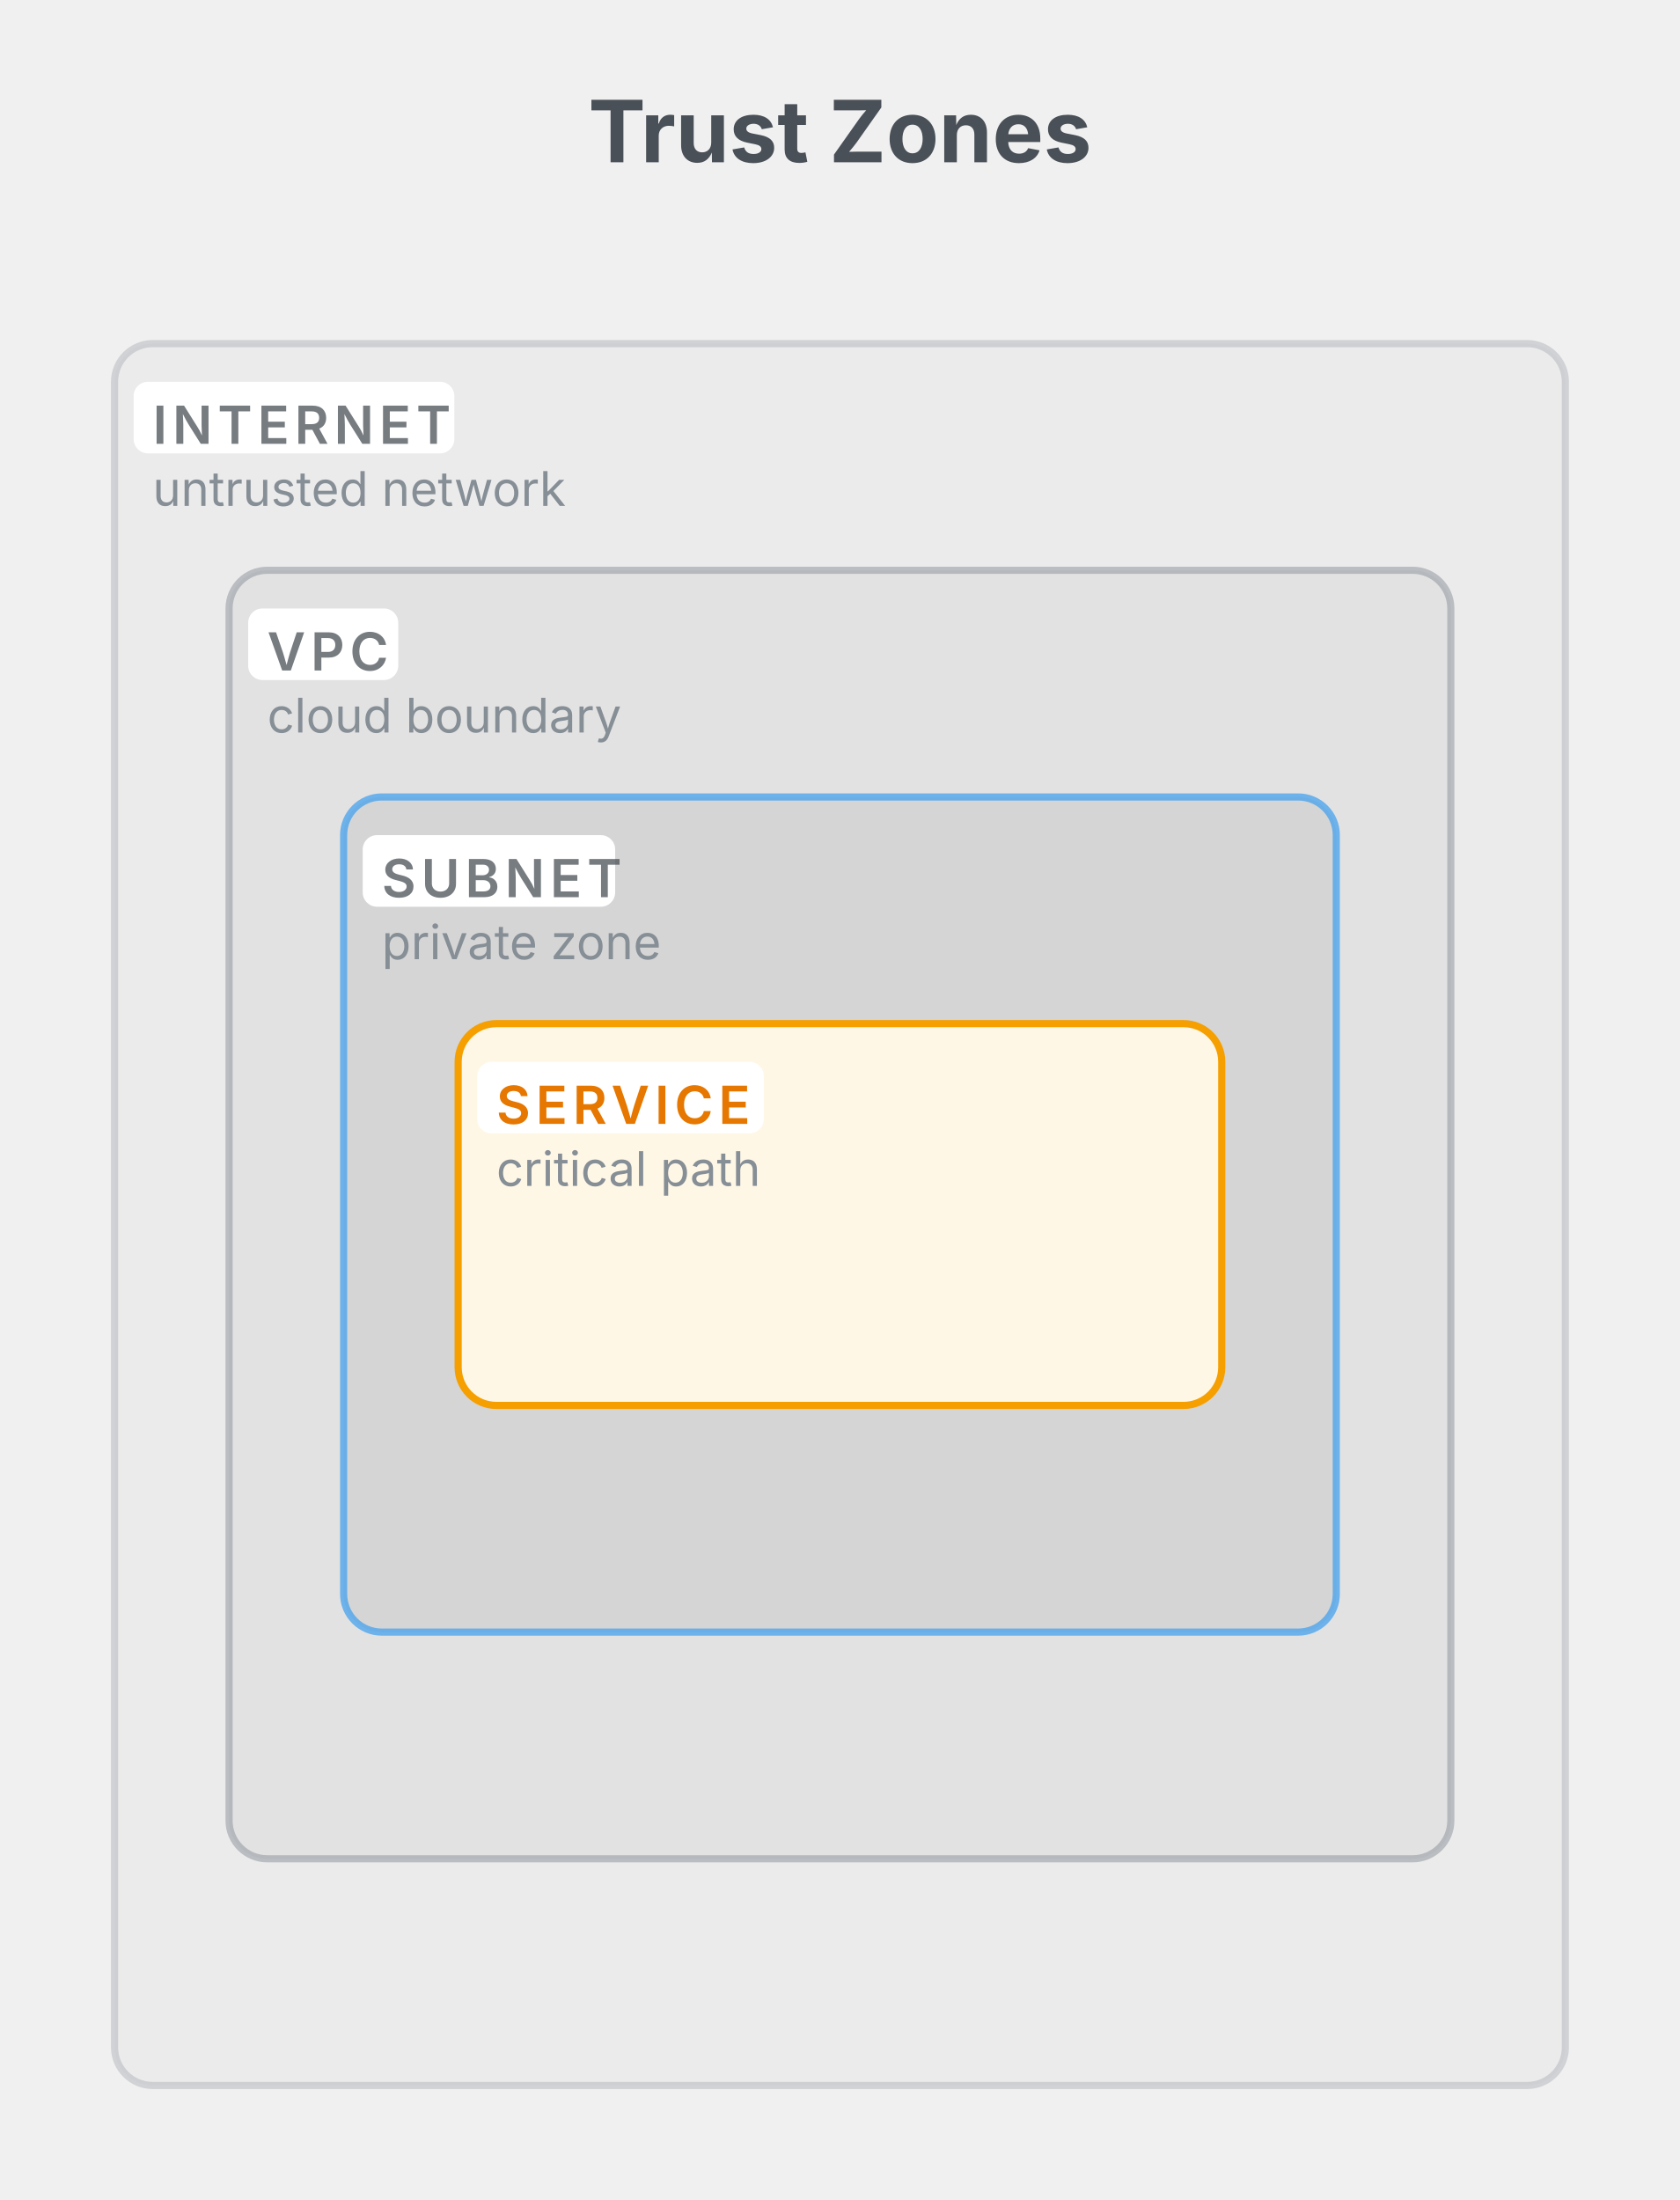
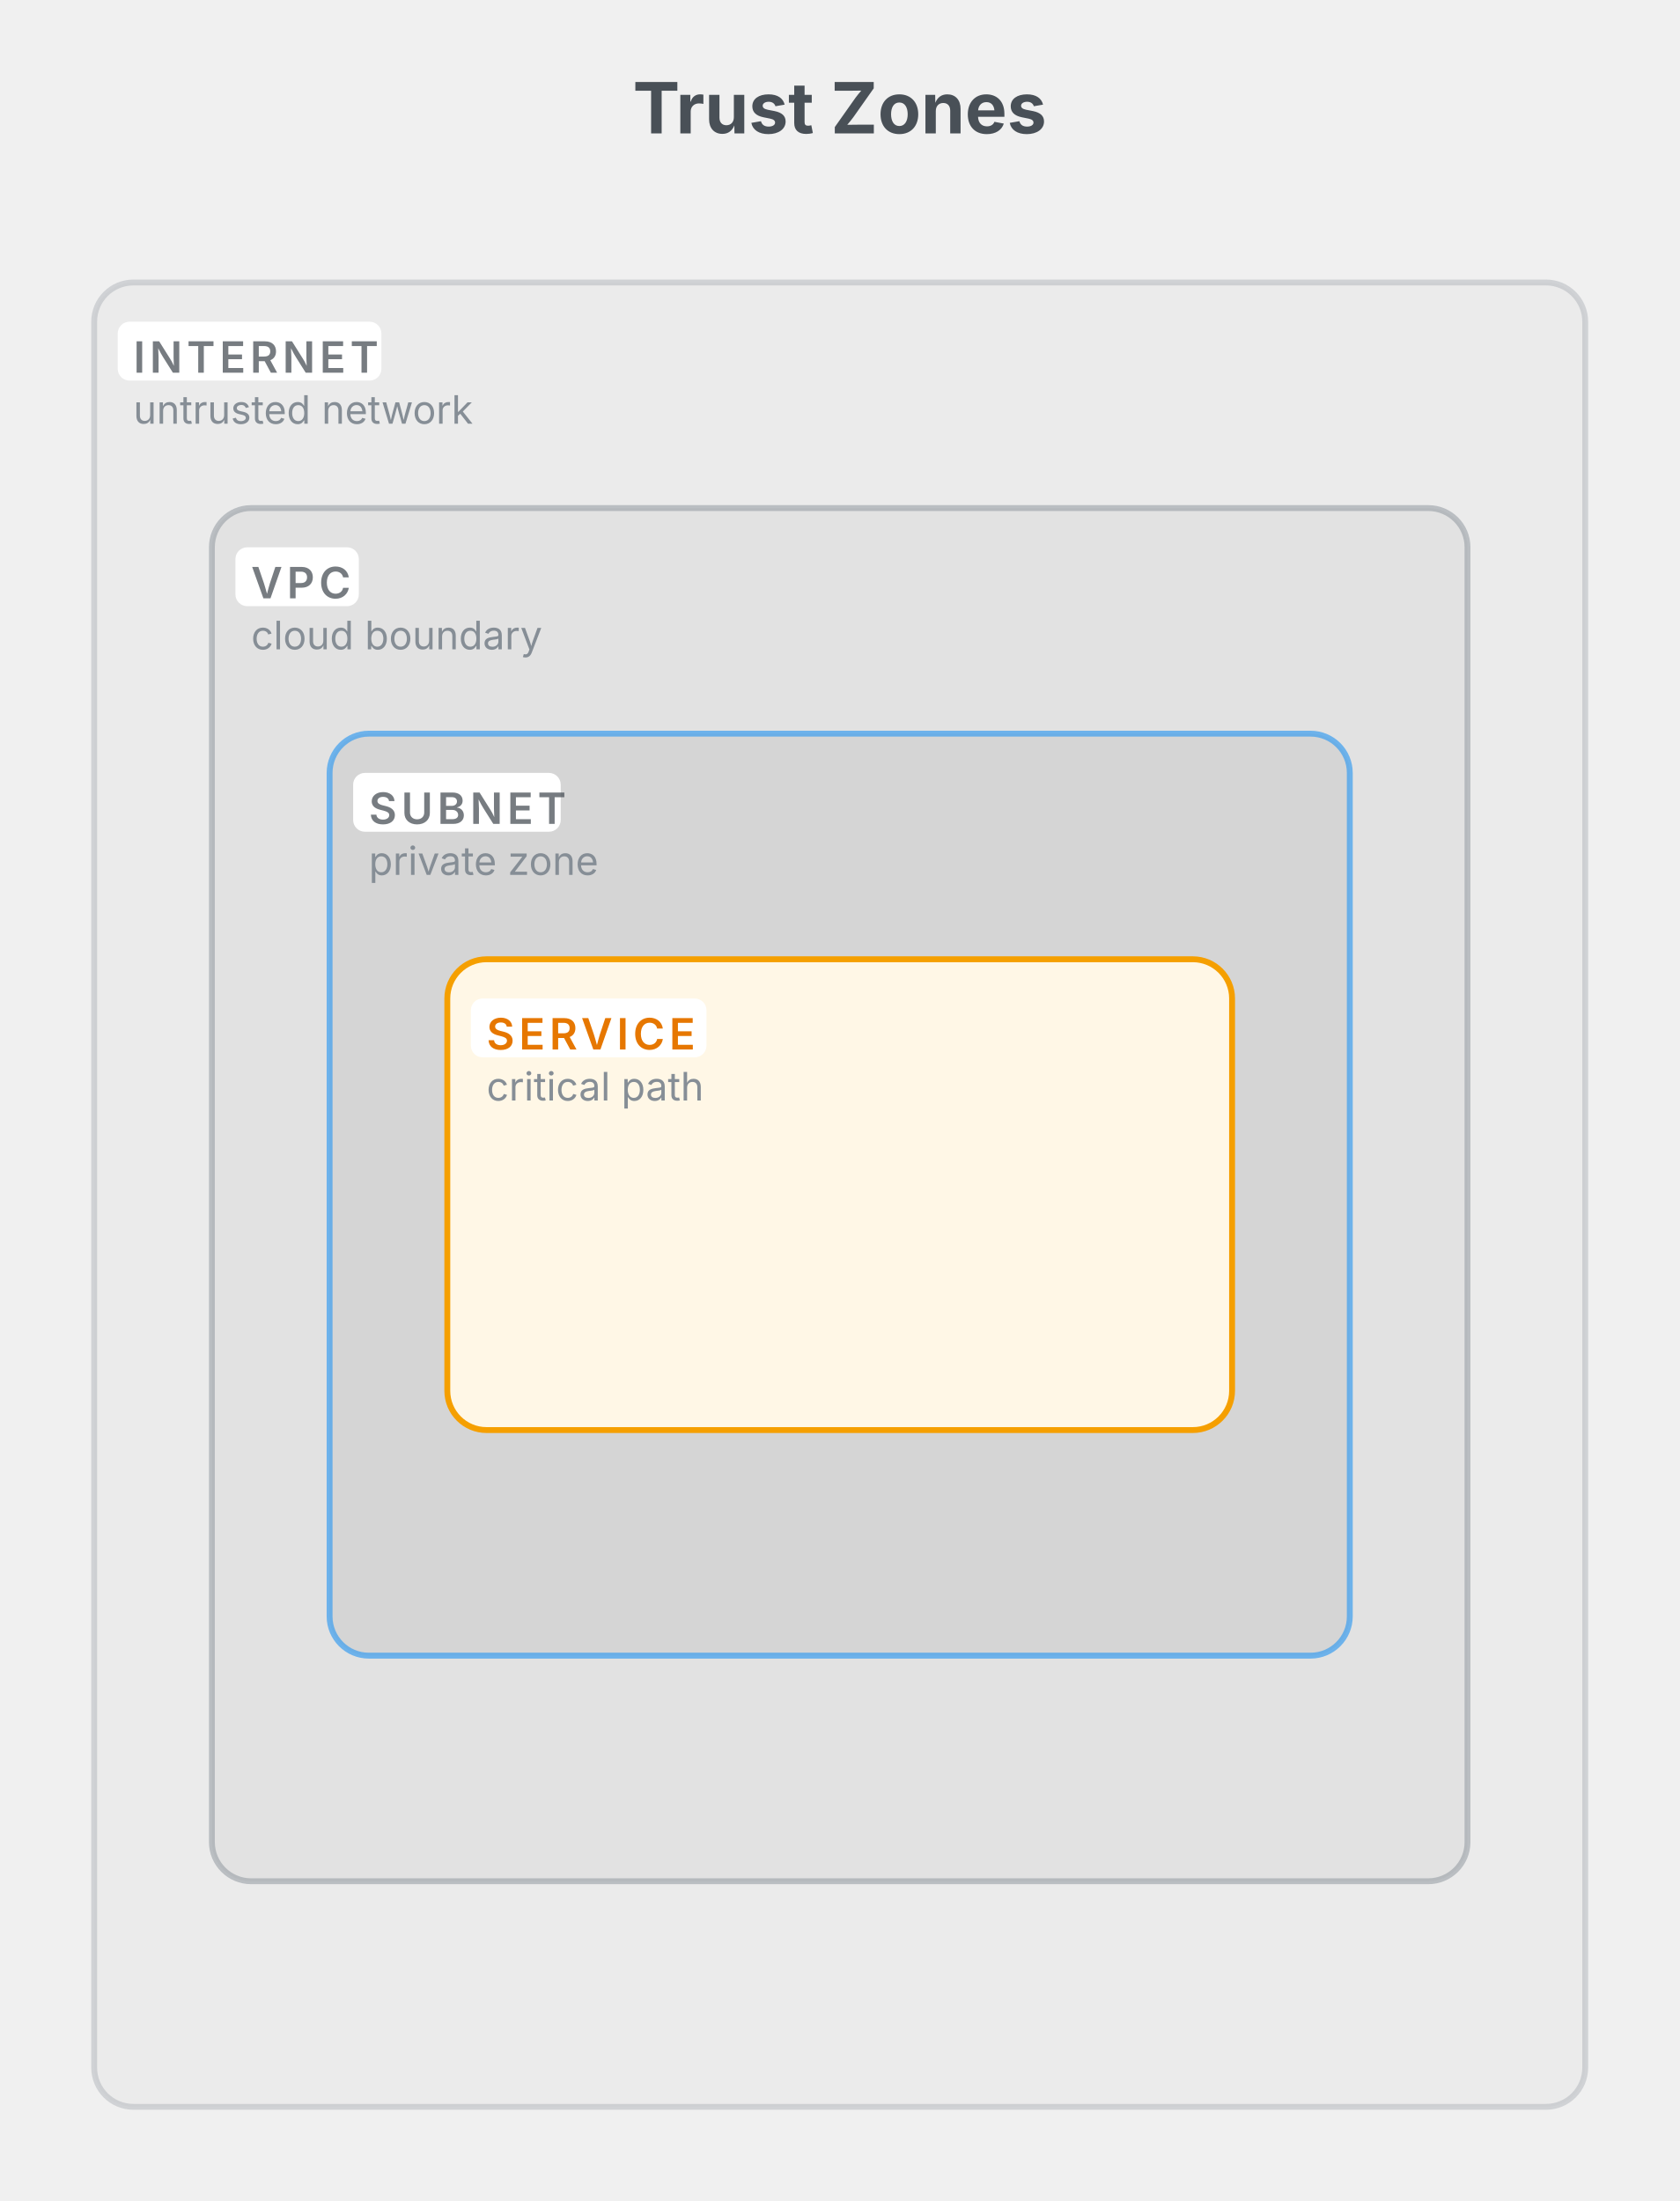
- <svg xmlns="http://www.w3.org/2000/svg" width="352" height="461" viewBox="0 0 352 461" id="nd-1">
-   <text x="176" y="34" text-anchor="middle" font-family="Inter, system-ui, -apple-system, sans-serif" font-size="18" font-weight="700" fill="#495057">Trust Zones</text>
+ <svg xmlns="http://www.w3.org/2000/svg" width="428" height="561" viewBox="0 0 428 561" id="nd-1">
+   <text x="214" y="34" text-anchor="middle" font-family="Inter, system-ui, -apple-system, sans-serif" font-size="18" font-weight="700" fill="#495057">Trust Zones</text>
  <g class="nested-diagram" transform="translate(0,48)">
-     <rect x="24" y="24" width="304" height="365" rx="8" ry="8" fill="rgba(0,0,0,0.02)" stroke="#868e96" stroke-width="1.5" stroke-opacity="0.3" />
-     <rect x="28" y="32" width="67.2" height="15" rx="3" fill="white" />
-     <text x="32" y="45" font-family="Inter, system-ui, -apple-system, sans-serif" font-size="11" font-weight="600" letter-spacing="0.1em" fill="#495057" opacity="0.75">INTERNET</text>
-     <text x="32" y="58" font-family="Inter, system-ui, -apple-system, sans-serif" font-size="10" fill="#868e96">untrusted network</text>
-     <rect x="48" y="71.5" width="256" height="270" rx="8" ry="8" fill="rgba(0,0,0,0.04)" stroke="#868e96" stroke-width="1.5" stroke-opacity="0.483" />
-     <rect x="52" y="79.5" width="31.45" height="15" rx="3" fill="white" />
-     <text x="56" y="92.5" font-family="Inter, system-ui, -apple-system, sans-serif" font-size="11" font-weight="600" letter-spacing="0.1em" fill="#495057" opacity="0.75">VPC</text>
-     <text x="56" y="105.5" font-family="Inter, system-ui, -apple-system, sans-serif" font-size="10" fill="#868e96">cloud boundary</text>
-     <rect x="72" y="119" width="208" height="175" rx="8" ry="8" fill="rgba(0,0,0,0.06)" stroke="#339af0" stroke-width="1.5" stroke-opacity="0.667" />
-     <rect x="76" y="127" width="52.9" height="15" rx="3" fill="white" />
-     <text x="80" y="140" font-family="Inter, system-ui, -apple-system, sans-serif" font-size="11" font-weight="600" letter-spacing="0.1em" fill="#495057" opacity="0.75">SUBNET</text>
-     <text x="80" y="153" font-family="Inter, system-ui, -apple-system, sans-serif" font-size="10" fill="#868e96">private zone</text>
-     <rect x="96" y="166.5" width="160" height="80" rx="8" ry="8" fill="#fff7e6" stroke="#f59f00" stroke-width="1.5" stroke-opacity="1" />
-     <rect x="100" y="174.5" width="60.05" height="15" rx="3" fill="white" />
-     <text x="104" y="187.5" font-family="Inter, system-ui, -apple-system, sans-serif" font-size="11" font-weight="600" letter-spacing="0.1em" fill="#e67700">SERVICE</text>
-     <text x="104" y="200.5" font-family="Inter, system-ui, -apple-system, sans-serif" font-size="10" fill="#868e96">critical path</text>
+     <rect x="24" y="24" width="380" height="465" rx="10" ry="10" fill="rgba(0,0,0,0.02)" stroke="#868e96" stroke-width="1.5" stroke-opacity="0.3" />
+     <rect x="30" y="34" width="67.2" height="15" rx="3" fill="white" />
+     <text x="34" y="47" font-family="Inter, system-ui, -apple-system, sans-serif" font-size="11" font-weight="600" letter-spacing="0.1em" fill="#495057" opacity="0.75">INTERNET</text>
+     <text x="34" y="60" font-family="Inter, system-ui, -apple-system, sans-serif" font-size="10" fill="#868e96">untrusted network</text>
+     <rect x="54" y="81.5" width="320" height="350" rx="10" ry="10" fill="rgba(0,0,0,0.04)" stroke="#868e96" stroke-width="1.5" stroke-opacity="0.483" />
+     <rect x="60" y="91.5" width="31.45" height="15" rx="3" fill="white" />
+     <text x="64" y="104.5" font-family="Inter, system-ui, -apple-system, sans-serif" font-size="11" font-weight="600" letter-spacing="0.1em" fill="#495057" opacity="0.75">VPC</text>
+     <text x="64" y="117.5" font-family="Inter, system-ui, -apple-system, sans-serif" font-size="10" fill="#868e96">cloud boundary</text>
+     <rect x="84" y="139" width="260" height="235" rx="10" ry="10" fill="rgba(0,0,0,0.06)" stroke="#339af0" stroke-width="1.5" stroke-opacity="0.667" />
+     <rect x="90" y="149" width="52.9" height="15" rx="3" fill="white" />
+     <text x="94" y="162" font-family="Inter, system-ui, -apple-system, sans-serif" font-size="11" font-weight="600" letter-spacing="0.1em" fill="#495057" opacity="0.75">SUBNET</text>
+     <text x="94" y="175" font-family="Inter, system-ui, -apple-system, sans-serif" font-size="10" fill="#868e96">private zone</text>
+     <rect x="114" y="196.5" width="200" height="120" rx="10" ry="10" fill="#fff7e6" stroke="#f59f00" stroke-width="1.5" stroke-opacity="1" />
+     <rect x="120" y="206.5" width="60.05" height="15" rx="3" fill="white" />
+     <text x="124" y="219.5" font-family="Inter, system-ui, -apple-system, sans-serif" font-size="11" font-weight="600" letter-spacing="0.1em" fill="#e67700">SERVICE</text>
+     <text x="124" y="232.5" font-family="Inter, system-ui, -apple-system, sans-serif" font-size="10" fill="#868e96">critical path</text>
  </g>
</svg>
